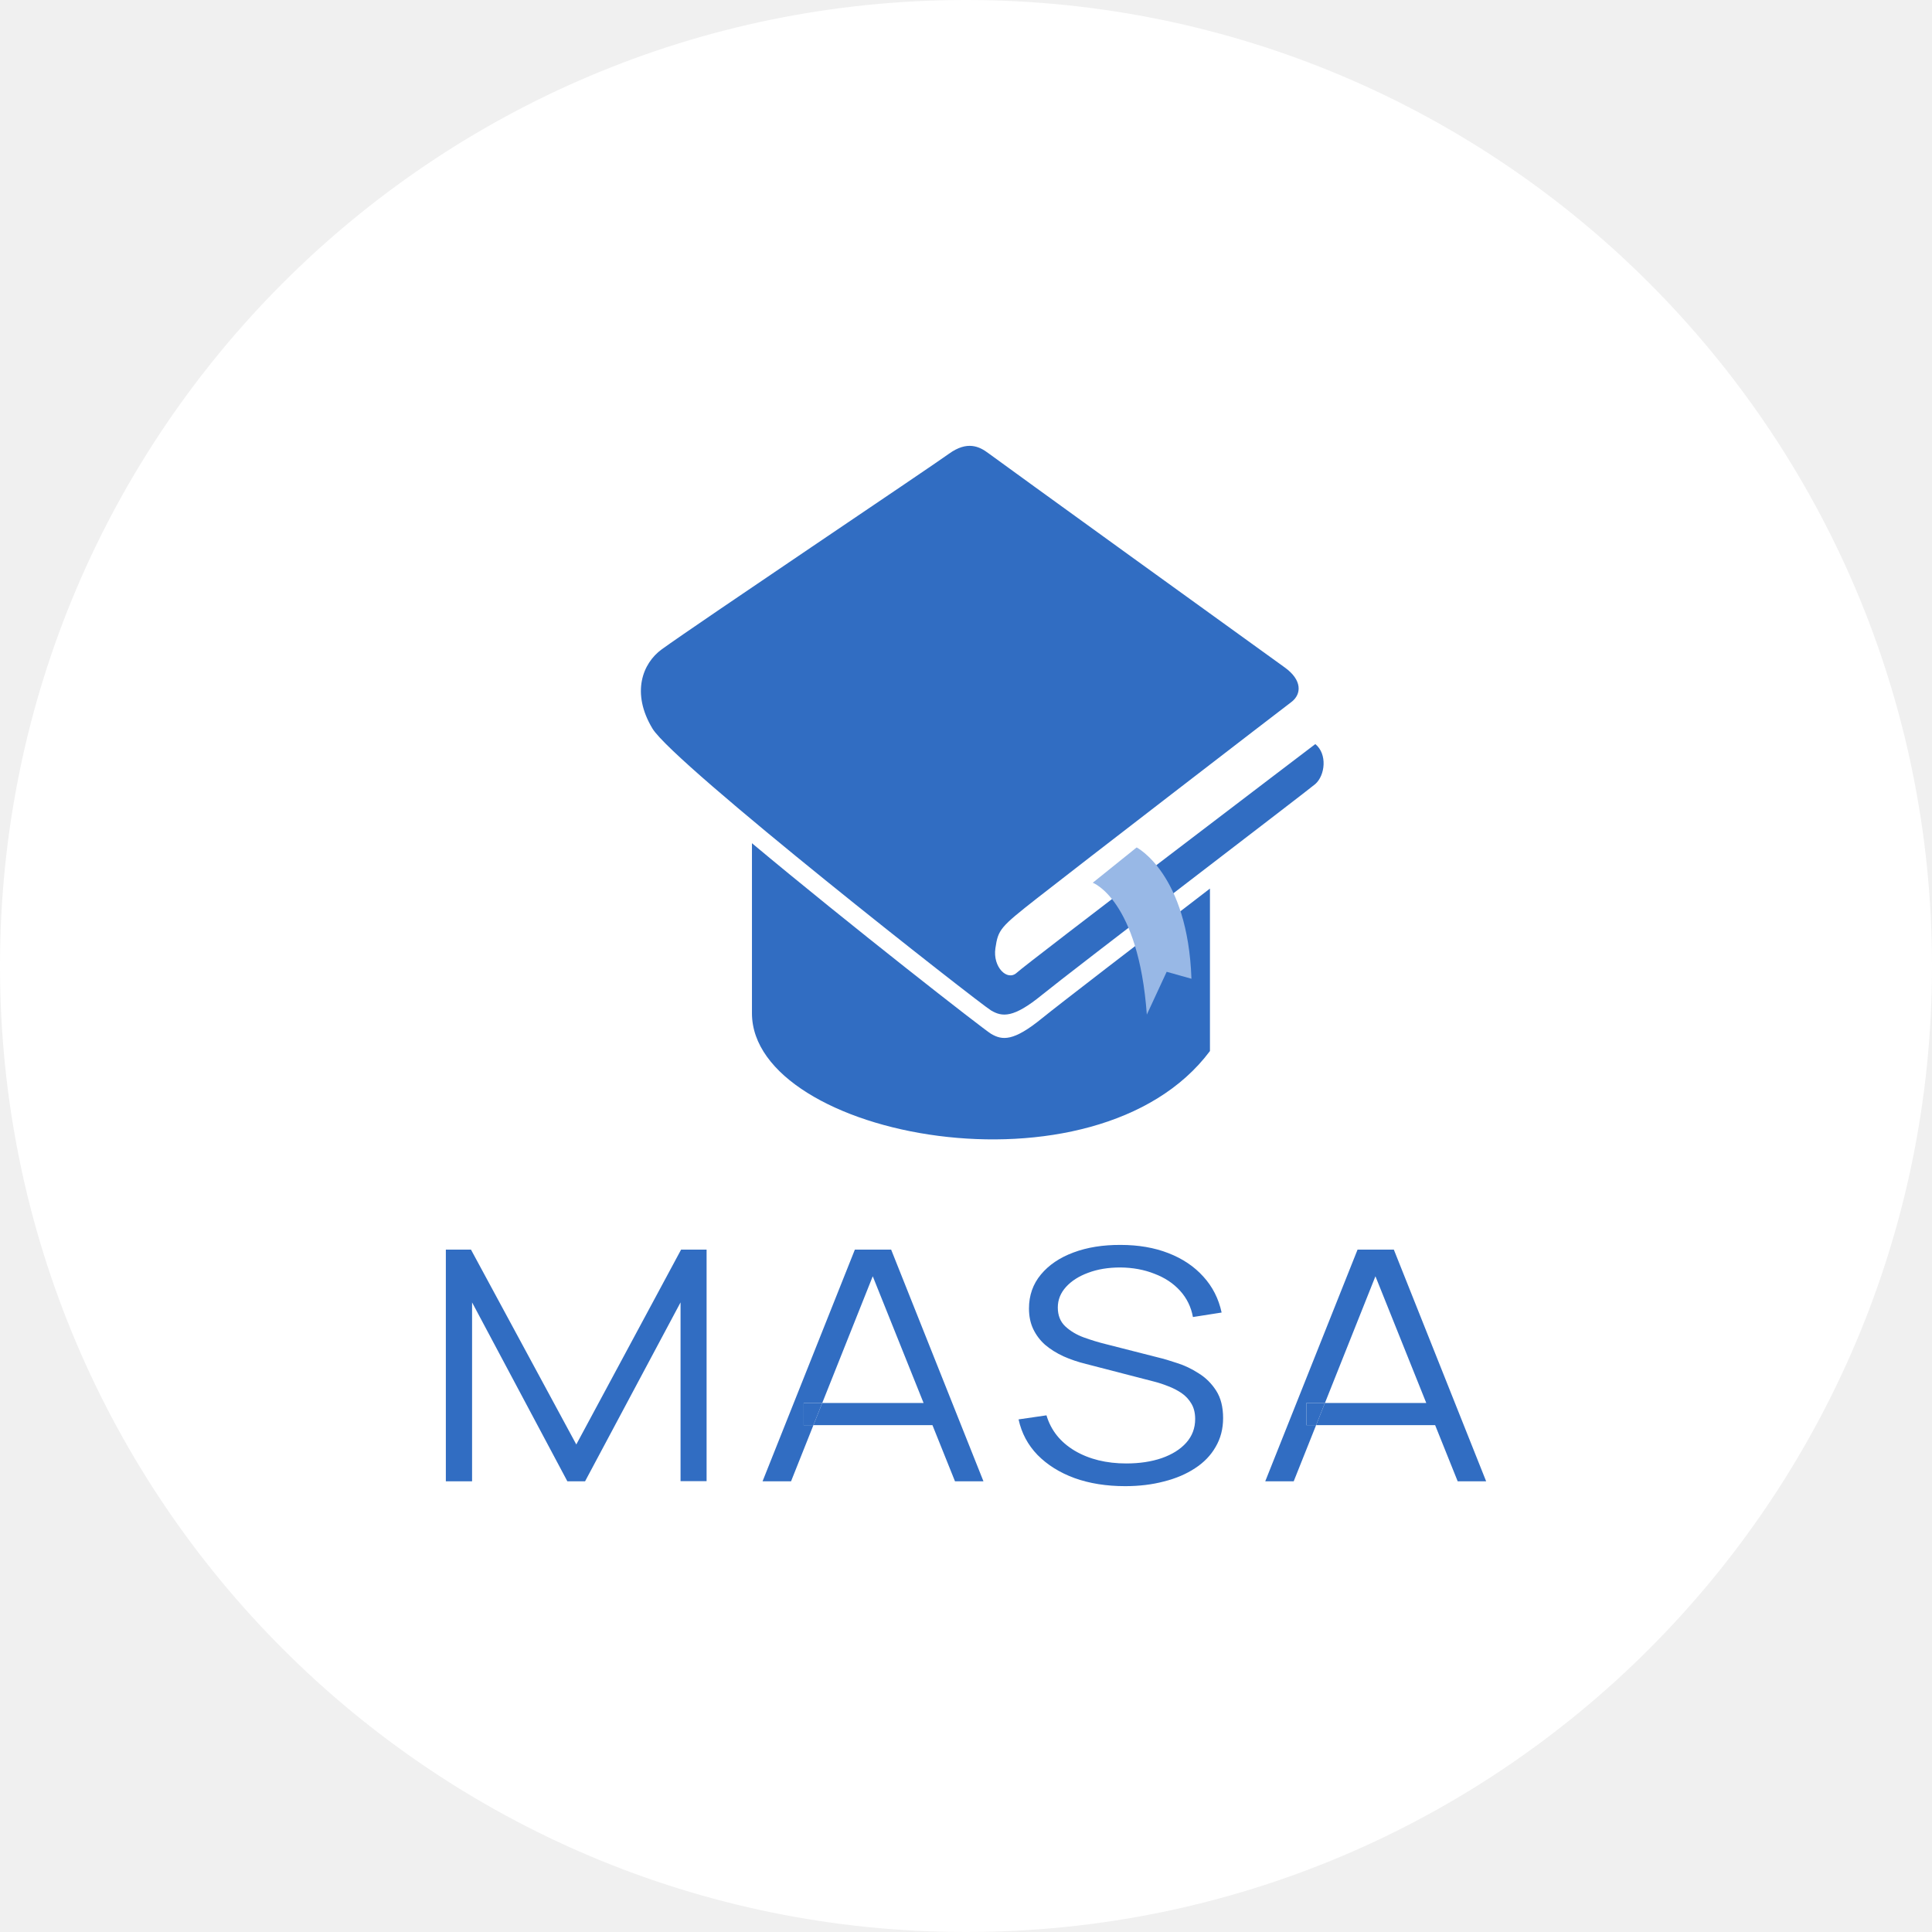
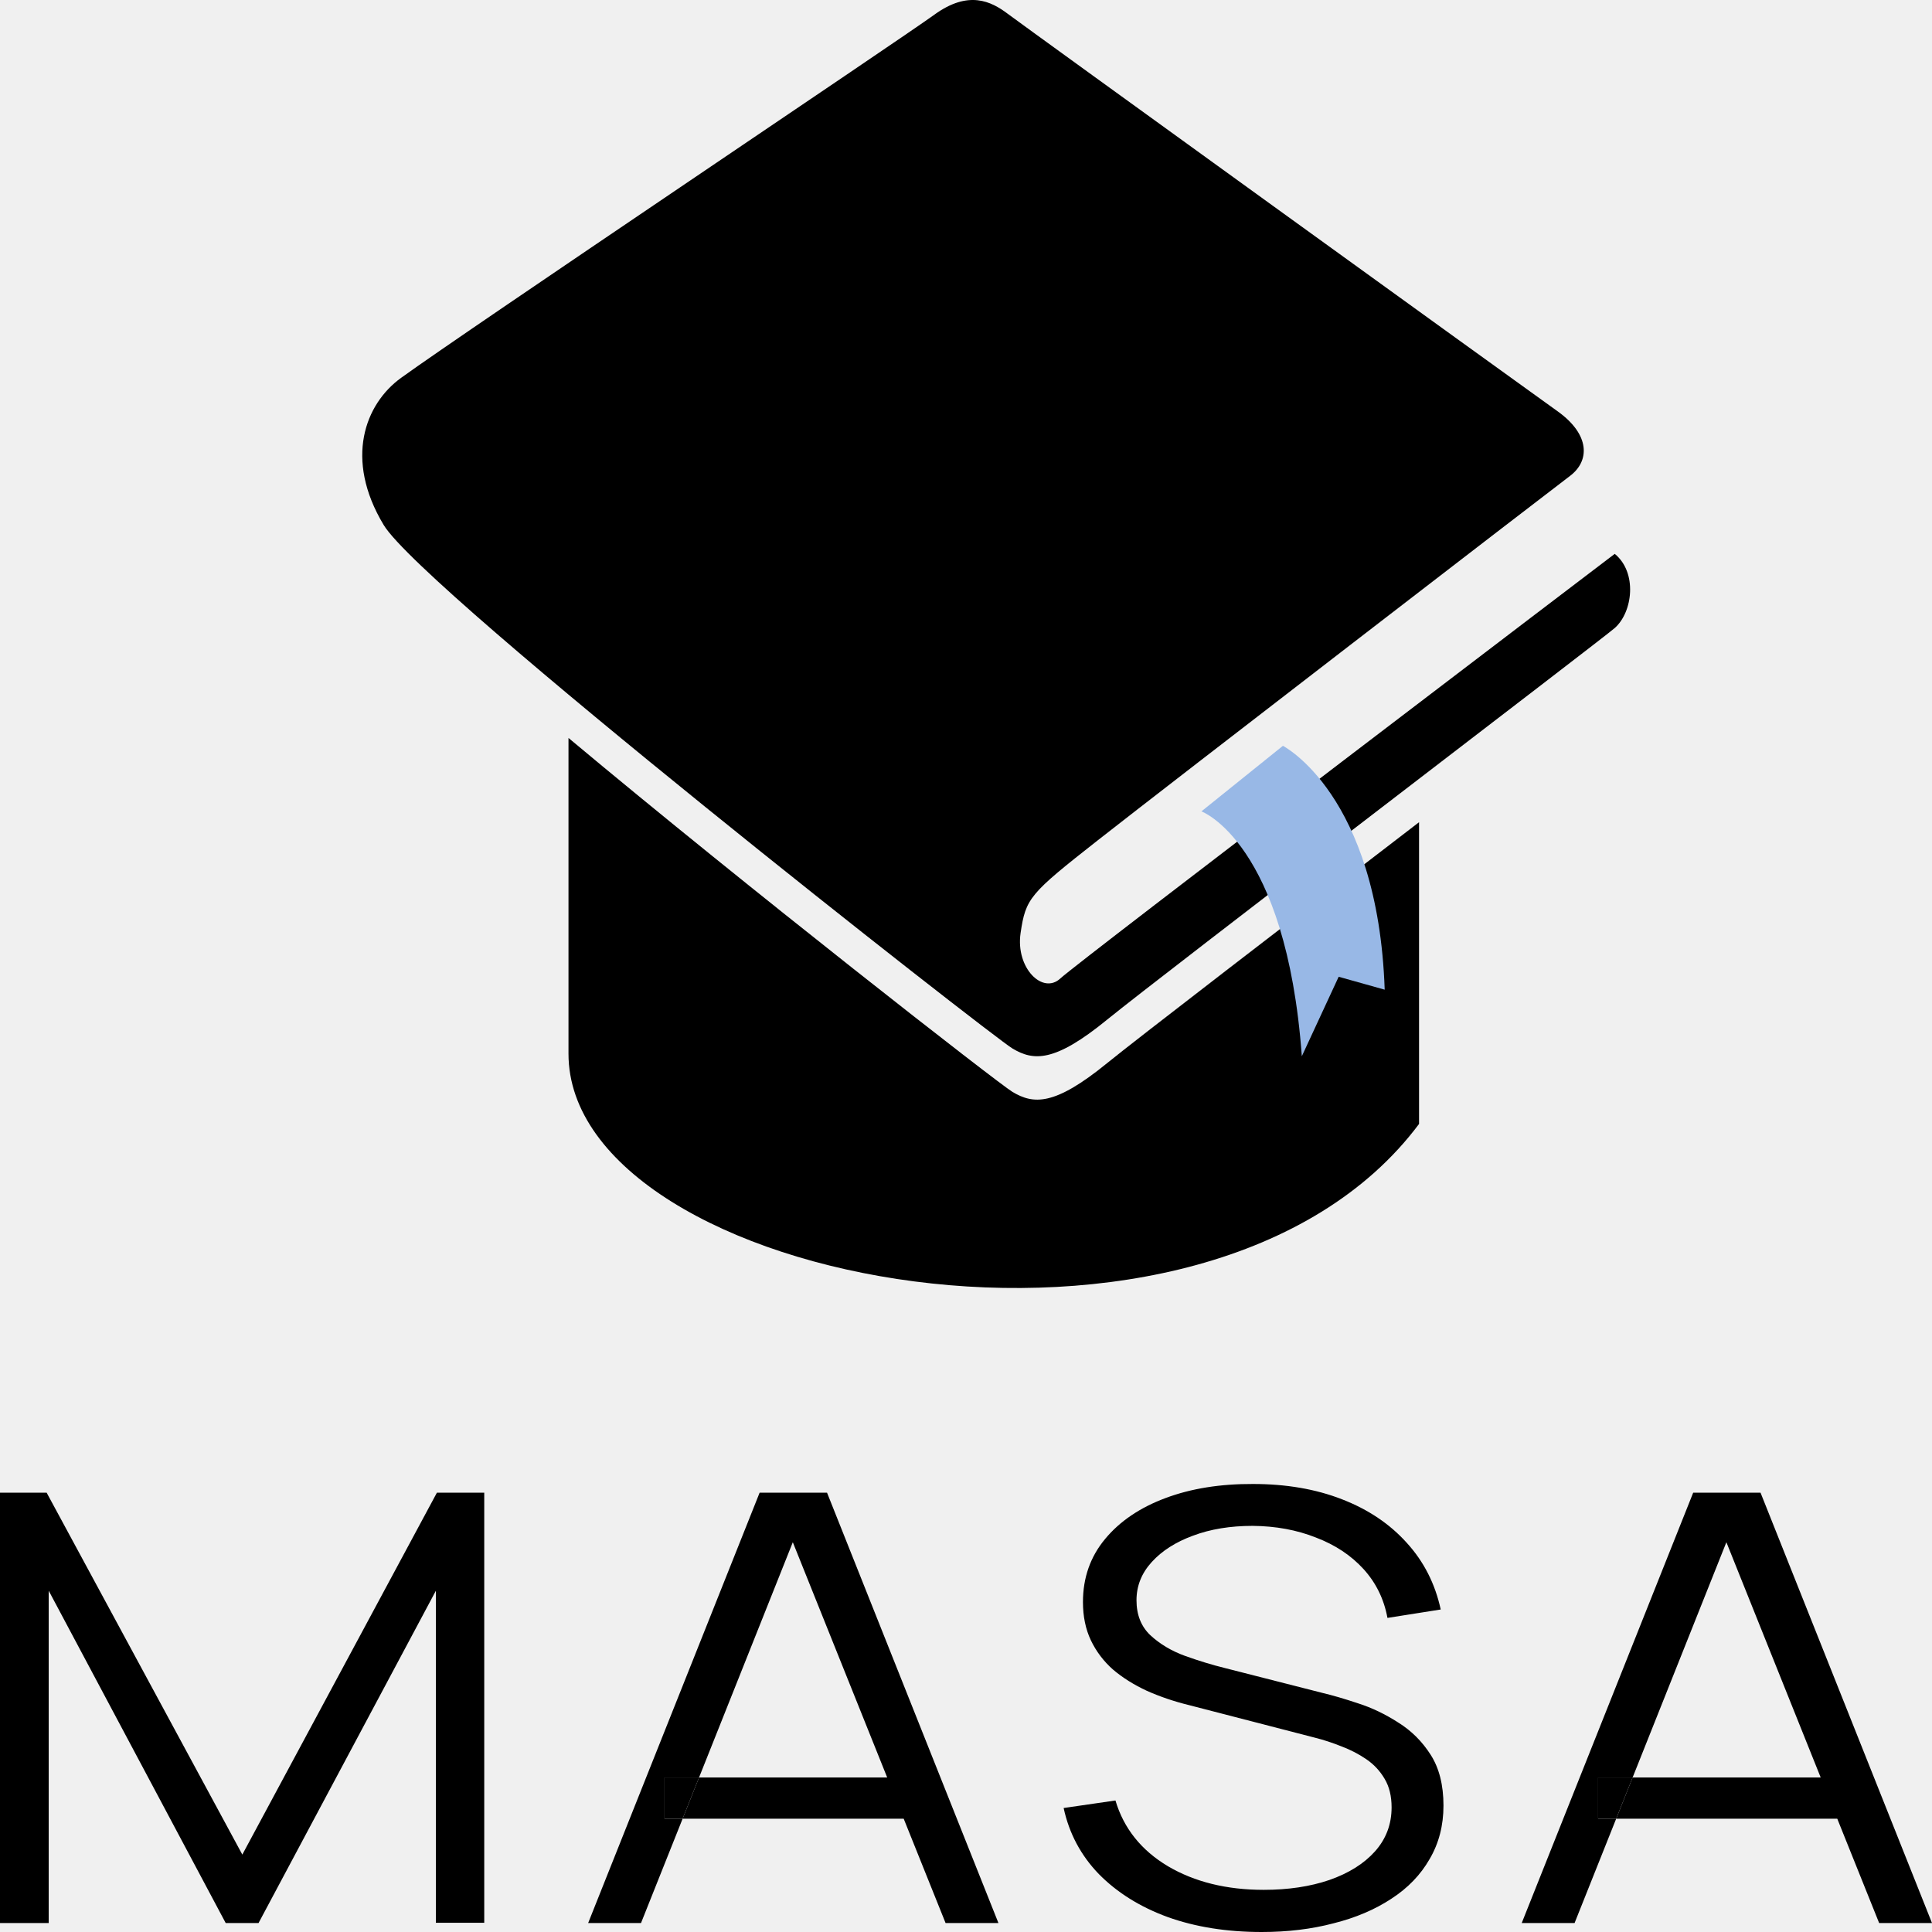
- <svg xmlns="http://www.w3.org/2000/svg" width="52" height="52" viewBox="0 0 52 52" fill="none">
-   <rect width="52" height="52" rx="26" fill="white" />
-   <path d="M12 39.87V33.633H12.676L15.511 38.878L18.332 33.633H19.018V39.866H18.317V35.054L15.747 39.87H15.271L12.706 35.054V39.87H12Z" fill="#316DC2" />
-   <path d="M30.285 40C29.78 40 29.326 39.928 28.922 39.783C28.521 39.636 28.189 39.428 27.925 39.16C27.665 38.891 27.495 38.572 27.415 38.203L28.166 38.094C28.286 38.498 28.54 38.816 28.927 39.047C29.315 39.275 29.777 39.389 30.315 39.389C30.669 39.389 30.986 39.342 31.267 39.246C31.547 39.148 31.768 39.01 31.928 38.831C32.088 38.651 32.168 38.439 32.168 38.194C32.168 38.032 32.135 37.895 32.068 37.782C32.001 37.667 31.913 37.572 31.803 37.496C31.692 37.421 31.572 37.359 31.442 37.31C31.312 37.258 31.185 37.216 31.061 37.185L29.233 36.712C29.012 36.658 28.809 36.588 28.622 36.505C28.435 36.418 28.271 36.316 28.131 36.197C27.994 36.076 27.887 35.934 27.81 35.773C27.733 35.611 27.695 35.426 27.695 35.218C27.695 34.866 27.802 34.561 28.016 34.304C28.229 34.047 28.521 33.849 28.892 33.711C29.263 33.572 29.685 33.505 30.16 33.507C30.64 33.507 31.07 33.581 31.447 33.728C31.828 33.876 32.142 34.086 32.389 34.361C32.636 34.632 32.8 34.954 32.88 35.327L32.108 35.448C32.058 35.176 31.943 34.941 31.763 34.742C31.582 34.542 31.352 34.389 31.071 34.283C30.794 34.173 30.488 34.117 30.155 34.114C29.831 34.114 29.542 34.161 29.288 34.257C29.038 34.349 28.839 34.476 28.692 34.638C28.545 34.8 28.471 34.984 28.471 35.192C28.471 35.403 28.538 35.572 28.672 35.699C28.809 35.826 28.976 35.926 29.173 35.998C29.373 36.07 29.567 36.129 29.754 36.175L31.166 36.535C31.313 36.57 31.485 36.62 31.682 36.687C31.883 36.75 32.077 36.843 32.264 36.964C32.454 37.082 32.611 37.238 32.734 37.431C32.858 37.625 32.92 37.87 32.92 38.168C32.92 38.457 32.853 38.715 32.719 38.943C32.589 39.171 32.404 39.363 32.163 39.519C31.926 39.675 31.647 39.794 31.327 39.874C31.009 39.958 30.662 40 30.285 40Z" fill="#316DC2" />
-   <path fill-rule="evenodd" clip-rule="evenodd" d="M23.009 33.633L20.524 39.87H21.291L21.893 38.358H25.097L25.704 39.87H26.47L23.985 33.633H23.009ZM24.858 37.761L23.49 34.351L22.131 37.761H21.631V38.358H21.893L22.131 37.761H24.858Z" fill="#316DC2" />
-   <path d="M21.631 37.761V38.358H21.893L22.131 37.761H21.631Z" fill="#316DC2" />
-   <path fill-rule="evenodd" clip-rule="evenodd" d="M36.539 33.633L34.054 39.87H34.82L35.423 38.358H38.627L39.234 39.87H40L37.515 33.633H36.539ZM38.388 37.761L37.02 34.351L35.661 37.761H35.161V38.358H35.423L35.661 37.761H38.388Z" fill="#316DC2" />
-   <path d="M35.161 37.761V38.358H35.423L35.661 37.761H35.161Z" fill="#316DC2" />
-   <path d="M17.812 17.476C17.291 17.854 16.985 18.653 17.561 19.609C18.138 20.565 26.372 27.017 26.674 27.196C26.976 27.375 27.278 27.405 28.046 26.777C28.815 26.15 35.236 21.25 35.402 21.102C35.666 20.868 35.731 20.296 35.402 20.027C35.402 20.027 27.622 25.941 27.368 26.18C27.113 26.419 26.717 26.031 26.791 25.523C26.866 25.015 26.921 24.955 27.909 24.179C28.897 23.402 34.499 19.089 34.754 18.898C35.041 18.682 35.048 18.3 34.577 17.963C33.921 17.494 26.838 12.376 26.601 12.197C26.363 12.018 26.035 11.855 25.541 12.213C25.047 12.572 18.771 16.782 17.812 17.476Z" fill="#316DC2" />
-   <path d="M26.674 27.825C26.476 27.707 22.863 24.89 20.239 22.695V27.27C20.237 30.61 29.498 32.394 32.566 28.289V23.916C30.681 25.363 28.477 27.056 28.046 27.407C27.278 28.034 26.976 28.004 26.674 27.825Z" fill="#316DC2" />
-   <path d="M30.593 22.809C30.593 22.809 31.97 23.512 32.068 26.343L31.401 26.156L30.867 27.308C30.641 24.209 29.412 23.759 29.412 23.759L30.593 22.809Z" fill="#98B8E6" />
+ <svg xmlns="http://www.w3.org/2000/svg" width="28" height="28" viewBox="0 0 28 28">
+   <g id="Vector">
+     <path d="M0 27.87V21.633H0.676L3.512 26.878L6.332 21.633H7.018V27.866H6.317V23.054L3.747 27.87H3.271L0.706 23.054V27.87H0Z" fill="currentColor" />
+     <path d="M18.285 28C17.78 28 17.326 27.928 16.922 27.783C16.521 27.636 16.189 27.428 15.925 27.16C15.665 26.891 15.495 26.572 15.415 26.203L16.166 26.094C16.286 26.498 16.54 26.816 16.927 27.047C17.315 27.275 17.777 27.389 18.315 27.389C18.669 27.389 18.986 27.342 19.267 27.246C19.547 27.148 19.768 27.01 19.928 26.831C20.088 26.651 20.168 26.439 20.168 26.194C20.168 26.032 20.135 25.895 20.068 25.782C20.001 25.667 19.913 25.572 19.803 25.497C19.692 25.421 19.572 25.359 19.442 25.31C19.312 25.258 19.185 25.216 19.061 25.185L17.233 24.712C17.012 24.658 16.809 24.588 16.622 24.505C16.435 24.418 16.271 24.316 16.131 24.197C15.994 24.076 15.887 23.934 15.81 23.773C15.733 23.611 15.695 23.426 15.695 23.218C15.695 22.866 15.802 22.561 16.016 22.304C16.229 22.047 16.521 21.849 16.892 21.711C17.263 21.572 17.685 21.505 18.16 21.507C18.64 21.507 19.07 21.581 19.447 21.728C19.828 21.875 20.142 22.086 20.389 22.361C20.636 22.632 20.799 22.954 20.88 23.326L20.108 23.448C20.058 23.176 19.943 22.941 19.763 22.742C19.582 22.543 19.352 22.39 19.071 22.283C18.794 22.173 18.488 22.117 18.155 22.114C17.831 22.114 17.542 22.161 17.288 22.257C17.038 22.349 16.839 22.476 16.692 22.638C16.545 22.799 16.471 22.984 16.471 23.192C16.471 23.403 16.538 23.572 16.672 23.699C16.809 23.826 16.976 23.926 17.173 23.998C17.373 24.07 17.567 24.129 17.754 24.175L19.166 24.535C19.313 24.57 19.485 24.62 19.682 24.686C19.883 24.75 20.076 24.843 20.264 24.964C20.454 25.082 20.611 25.238 20.734 25.431C20.858 25.625 20.92 25.87 20.92 26.168C20.92 26.457 20.853 26.715 20.719 26.943C20.589 27.171 20.404 27.363 20.163 27.519C19.926 27.675 19.647 27.794 19.327 27.874C19.009 27.958 18.662 28 18.285 28Z" fill="currentColor" />
+     <path fill-rule="evenodd" clip-rule="evenodd" d="M11.009 21.633L8.524 27.87H9.29L9.893 26.358H13.097L13.704 27.87H14.47L11.986 21.633H11.009ZM12.858 25.761L11.49 22.351L10.131 25.761H9.631V26.358H9.893L10.131 25.761H12.858Z" fill="currentColor" />
+     <path d="M9.631 25.761V26.358H9.893L10.131 25.761H9.631Z" fill="currentColor" />
+     <path fill-rule="evenodd" clip-rule="evenodd" d="M24.539 21.633L22.054 27.87H22.82L23.423 26.358H26.627L27.234 27.87H28L25.515 21.633H24.539ZM26.387 25.761L25.02 22.351L23.661 25.761H23.161V26.358H23.423L23.661 25.761H26.387Z" fill="currentColor" />
+     <path d="M23.161 25.761V26.358H23.423L23.661 25.761H23.161Z" fill="currentColor" />
+     <path d="M5.813 5.476C5.291 5.853 4.985 6.653 5.561 7.609C6.138 8.565 14.372 15.017 14.674 15.196C14.976 15.375 15.278 15.405 16.046 14.777C16.815 14.15 23.236 9.25 23.402 9.102C23.666 8.868 23.731 8.296 23.402 8.027C23.402 8.027 15.623 13.941 15.368 14.18C15.113 14.419 14.717 14.031 14.791 13.523C14.866 13.015 14.921 12.955 15.909 12.179C16.897 11.402 22.499 7.089 22.753 6.898C23.041 6.682 23.048 6.301 22.577 5.963C21.921 5.494 14.838 0.376 14.601 0.197C14.363 0.018 14.034 -0.145 13.541 0.213C13.047 0.572 6.771 4.782 5.813 5.476Z" fill="currentColor" />
+     <path d="M14.674 15.825C14.476 15.707 10.863 12.89 8.239 10.695V15.27C8.237 18.61 17.498 20.394 20.566 16.289V11.916C18.681 13.363 16.477 15.056 16.046 15.407C15.278 16.034 14.976 16.004 14.674 15.825Z" fill="currentColor" />
+     <path d="M18.593 10.809C18.593 10.809 19.97 11.512 20.068 14.343L19.401 14.156L18.867 15.308C18.641 12.209 17.412 11.759 17.412 11.759L18.593 10.809Z" fill="#98B8E6" />
+   </g>
</svg>
